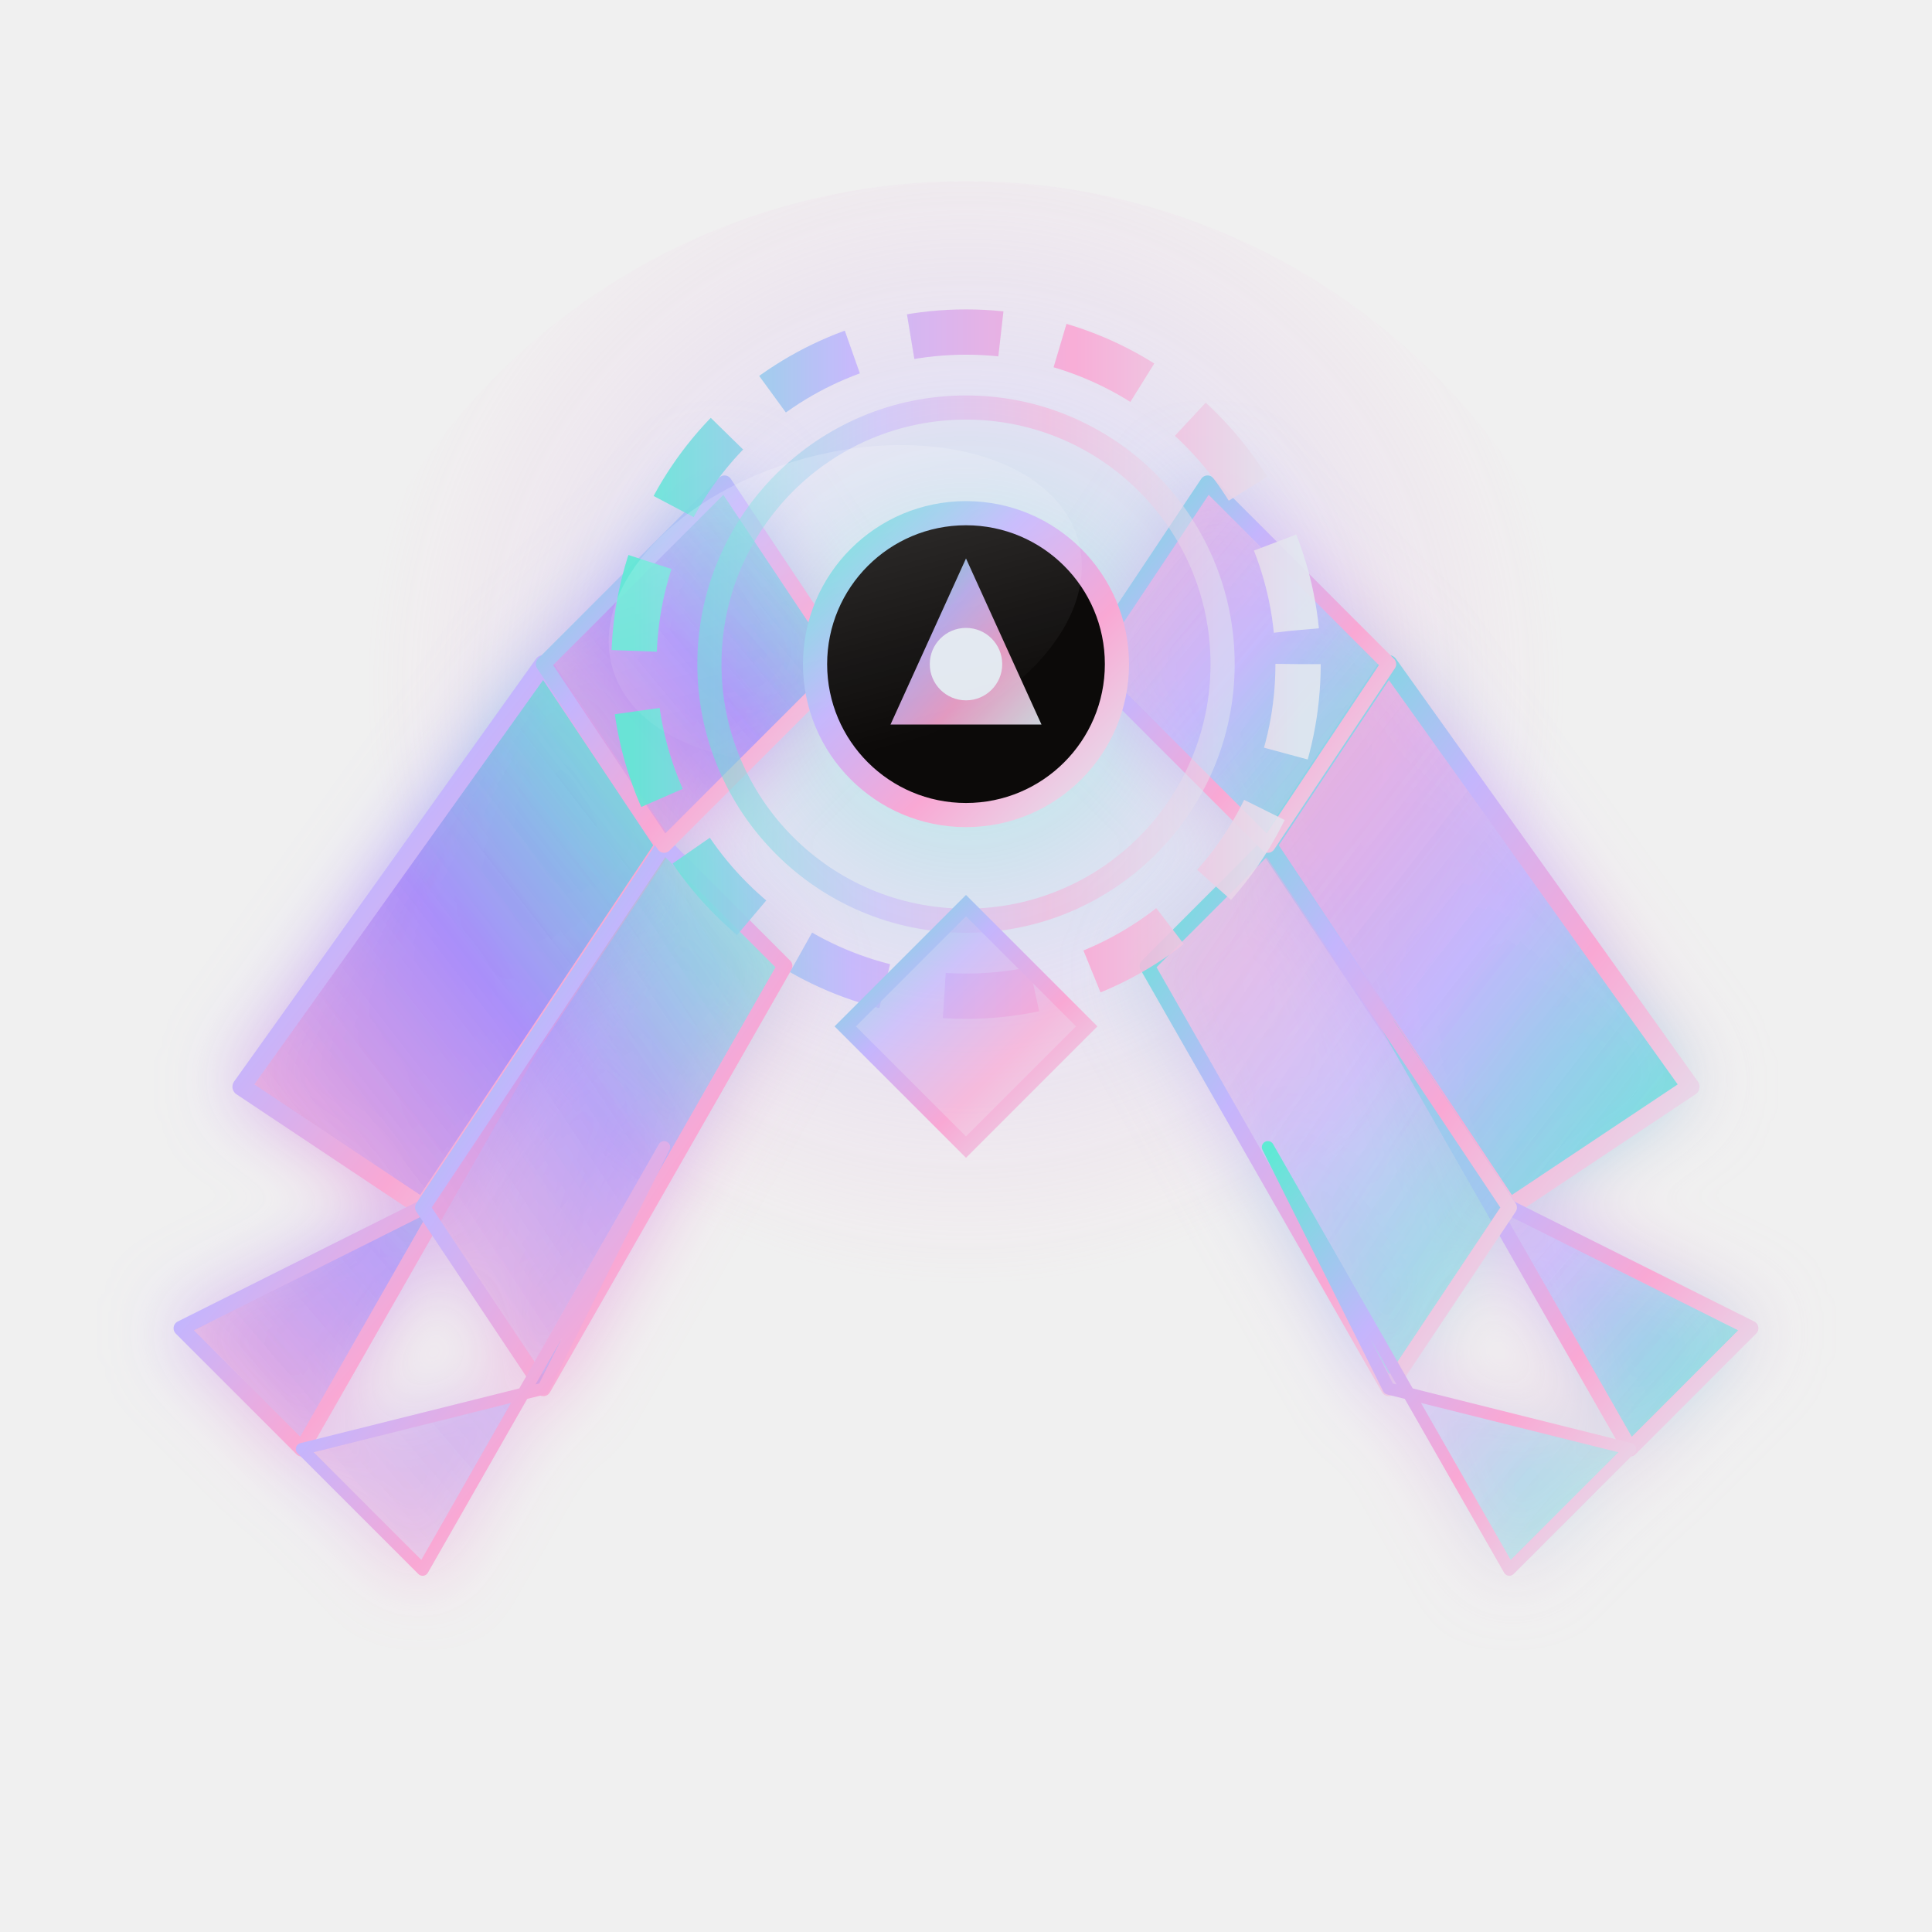
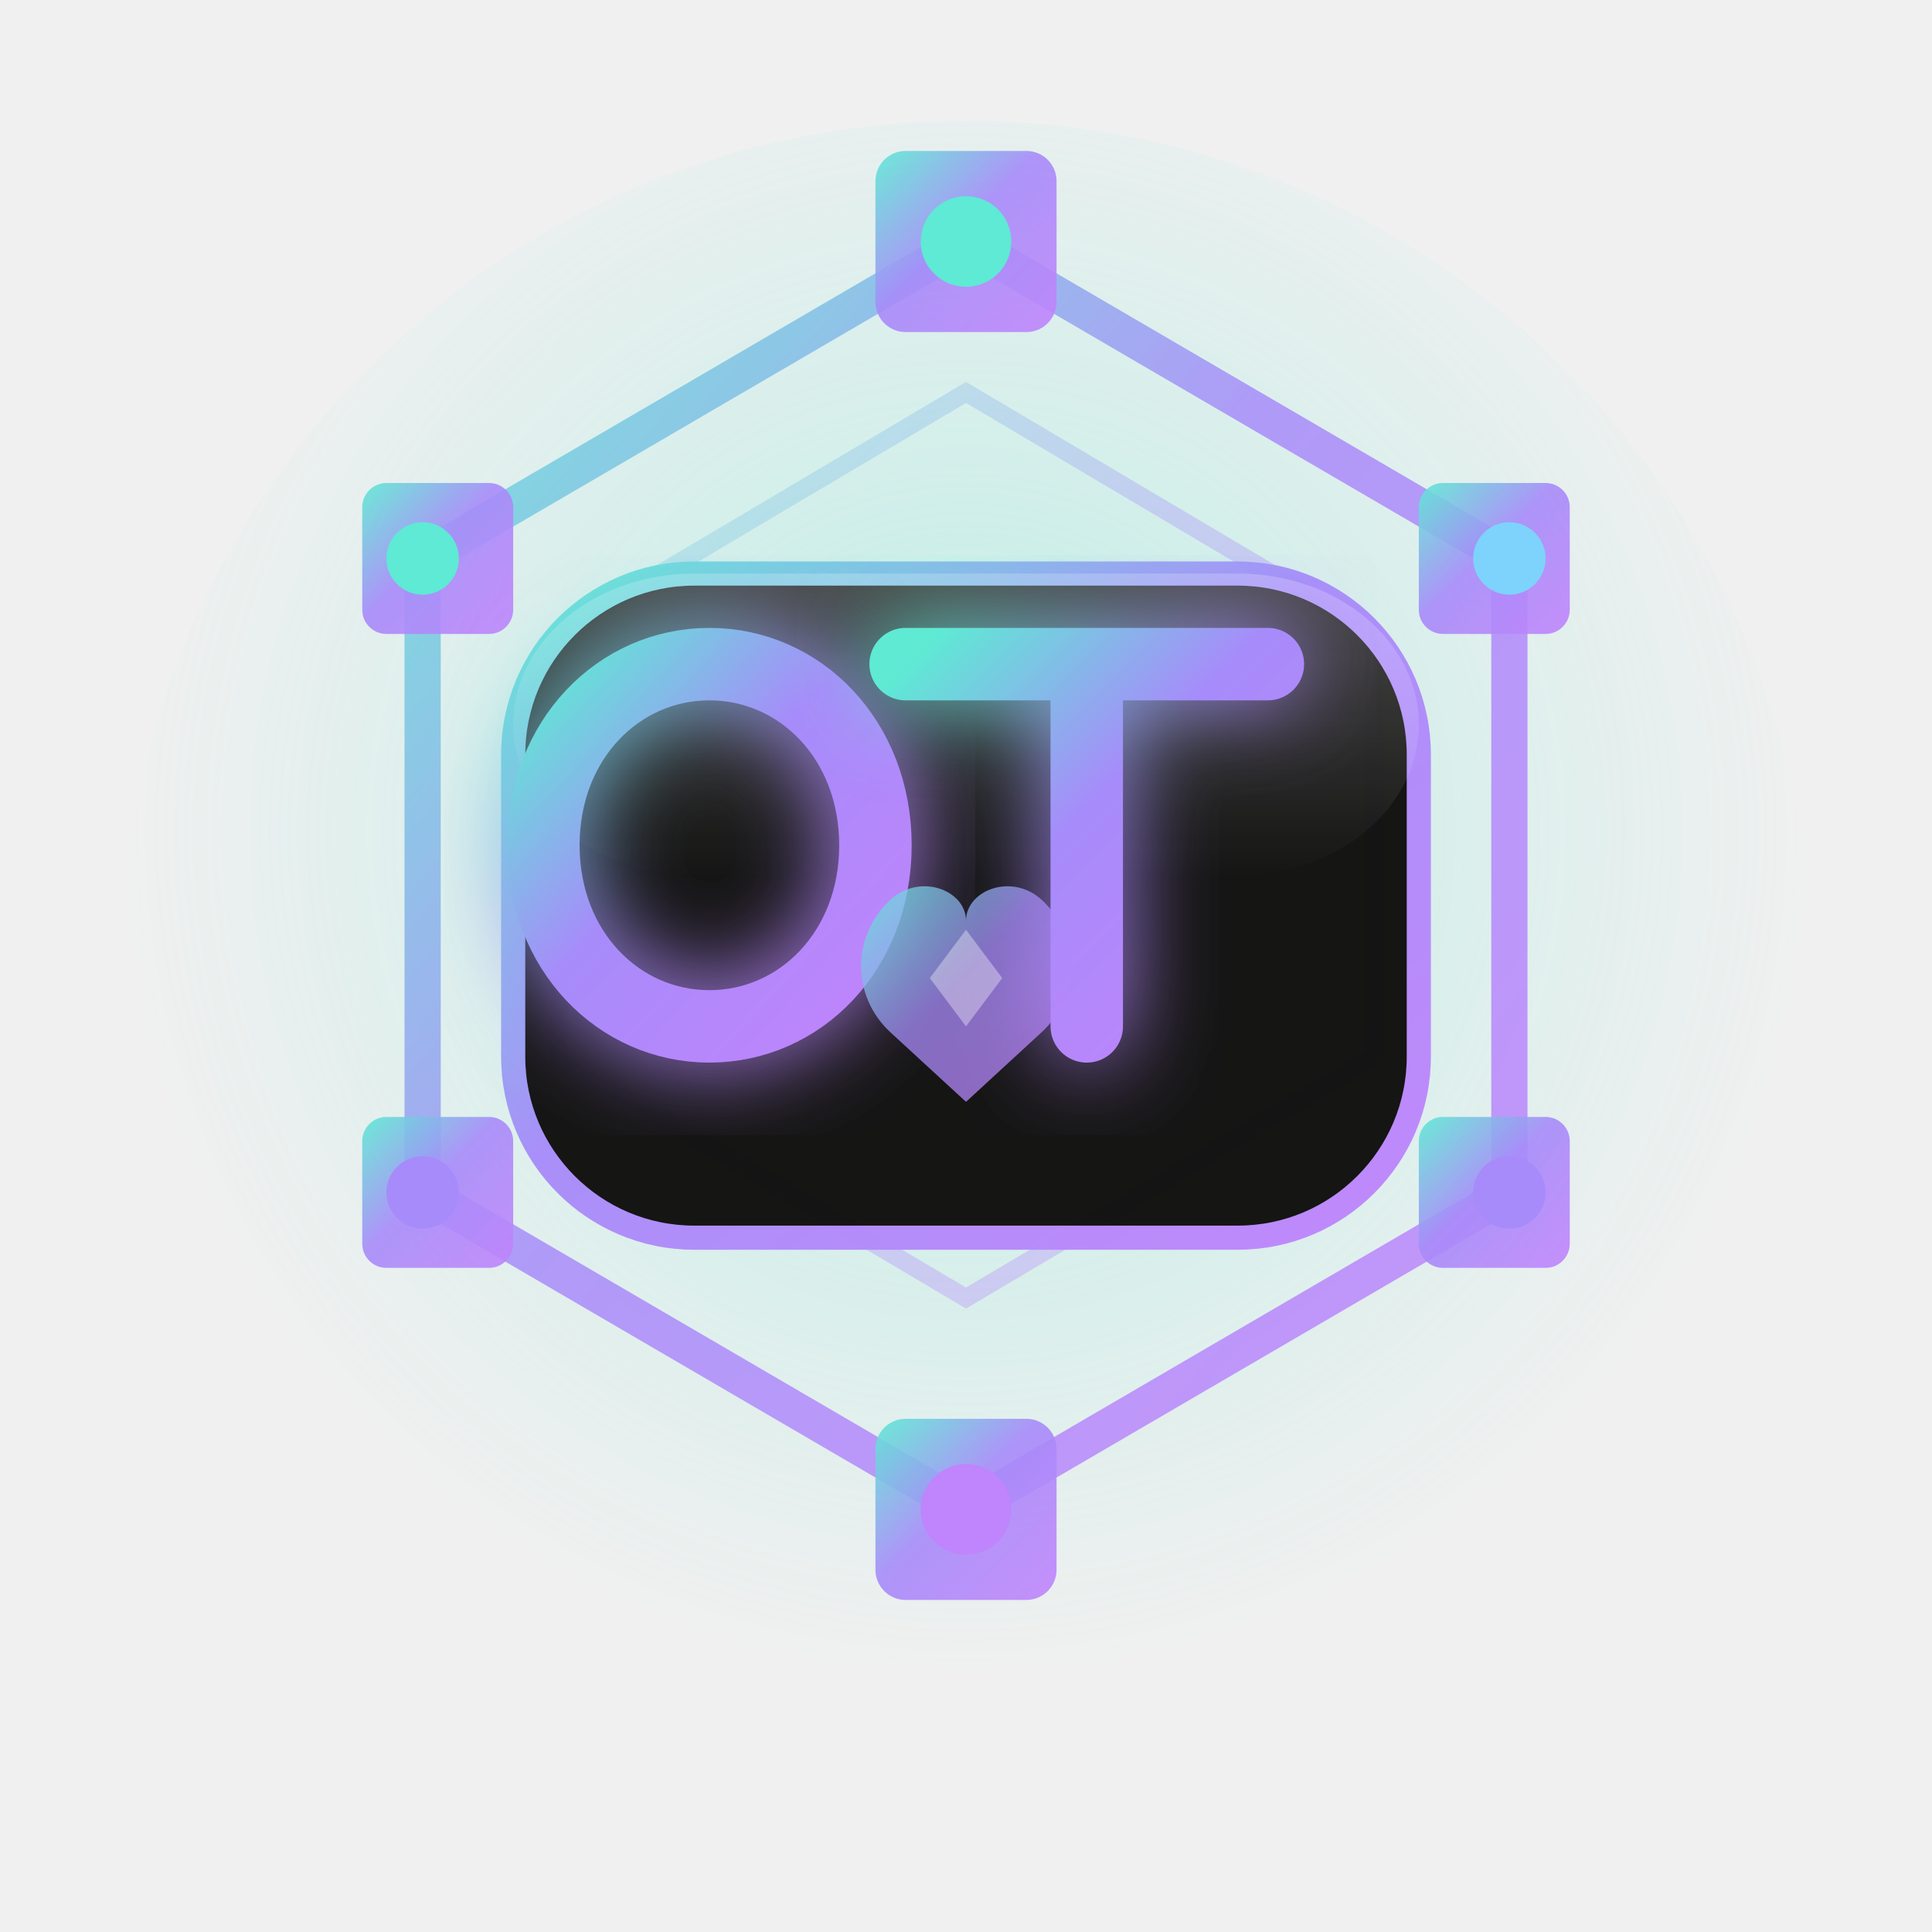
<svg xmlns="http://www.w3.org/2000/svg" width="64" height="64" viewBox="0 0 64 64" fill="none" aria-hidden="true">
  <defs>
-     <linearGradient id="holo-main" x1="0%" y1="0%" x2="100%" y2="100%">
+     <linearGradient id="tc-holo" x1="0%" y1="0%" x2="100%" y2="100%">
      <stop offset="0%" stop-color="#5eead4" />
-       <stop offset="35%" stop-color="#c4b5fd" />
-       <stop offset="65%" stop-color="#f9a8d4" />
-       <stop offset="100%" stop-color="#e2e8f0" />
+       <stop offset="45%" stop-color="#a78bfa" />
+       <stop offset="100%" stop-color="#c084fc" />
    </linearGradient>
-     <linearGradient id="holo-wing-l" x1="100%" y1="0%" x2="0%" y2="100%">
-       <stop offset="0%" stop-color="#64f4d0" stop-opacity="0.95" />
-       <stop offset="50%" stop-color="#a78bfa" stop-opacity="0.85" />
-       <stop offset="100%" stop-color="#f9a8d4" stop-opacity="0.7" />
-     </linearGradient>
-     <linearGradient id="holo-wing-r" x1="0%" y1="0%" x2="100%" y2="100%">
-       <stop offset="0%" stop-color="#f9a8d4" stop-opacity="0.7" />
-       <stop offset="50%" stop-color="#c4b5fd" stop-opacity="0.85" />
-       <stop offset="100%" stop-color="#5eead4" stop-opacity="0.95" />
-     </linearGradient>
-     <radialGradient id="halo-glow" cx="50%" cy="38%" r="45%">
-       <stop offset="0%" stop-color="#5eead4" stop-opacity="0.5" />
-       <stop offset="50%" stop-color="#c4b5fd" stop-opacity="0.25" />
-       <stop offset="100%" stop-color="#f9a8d4" stop-opacity="0" />
-     </radialGradient>
-     <linearGradient id="halo-ring" x1="0%" y1="0%" x2="100%" y2="0%">
-       <stop offset="0%" stop-color="#5eead4" />
-       <stop offset="33%" stop-color="#c4b5fd" />
-       <stop offset="66%" stop-color="#f9a8d4" />
-       <stop offset="100%" stop-color="#e2e8f0" />
-     </linearGradient>
-     <linearGradient id="shine" x1="0%" y1="0%" x2="0%" y2="100%">
-       <stop offset="0%" stop-color="#ffffff" stop-opacity="0.6" />
+     <linearGradient id="tc-shine" x1="0%" y1="0%" x2="0%" y2="100%">
+       <stop offset="0%" stop-color="#ffffff" stop-opacity="0.45" />
      <stop offset="100%" stop-color="#ffffff" stop-opacity="0" />
    </linearGradient>
-     <filter id="glow" x="-20%" y="-20%" width="140%" height="140%">
-       <feGaussianBlur stdDeviation="1.2" result="blur" />
+     <radialGradient id="tc-glow" cx="50%" cy="42%" r="50%">
+       <stop offset="0%" stop-color="#5eead4" stop-opacity="0.35" />
+       <stop offset="100%" stop-color="#5eead4" stop-opacity="0" />
+     </radialGradient>
+     <filter id="tc-soft-glow" x="-30%" y="-30%" width="160%" height="160%">
+       <feGaussianBlur stdDeviation="1.5" result="blur" />
      <feMerge>
        <feMergeNode in="blur" />
        <feMergeNode in="SourceGraphic" />
      </feMerge>
    </filter>
  </defs>
-   <circle cx="32" cy="28" r="22" fill="url(#halo-glow)" />
-   <g filter="url(#glow)">
-     <path d="M8 36 L18 22 L22 28 L14 40 Z" fill="url(#holo-wing-l)" stroke="url(#holo-main)" stroke-width="0.6" stroke-linejoin="round" />
-     <path d="M6 44 L14 40 L18 34 L10 48 Z" fill="url(#holo-wing-l)" fill-opacity="0.75" stroke="url(#holo-main)" stroke-width="0.5" stroke-linejoin="round" />
-     <path d="M14 40 L22 28 L26 32 L18 46 Z" fill="url(#holo-wing-l)" fill-opacity="0.6" stroke="url(#holo-main)" stroke-width="0.5" stroke-linejoin="round" />
-     <path d="M10 48 L18 46 L22 38 L14 52 Z" fill="url(#holo-wing-l)" fill-opacity="0.45" stroke="url(#holo-main)" stroke-width="0.4" stroke-linejoin="round" />
-     <path d="M18 22 L24 16 L28 22 L22 28 Z" fill="url(#holo-wing-l)" fill-opacity="0.85" stroke="url(#holo-main)" stroke-width="0.5" stroke-linejoin="round" />
+   <circle cx="32" cy="32" r="28" fill="url(#tc-glow)" />
+   <path d="M32 8 L50 18.5 V39.5 L32 50 L14 39.5 V18.5 Z" stroke="url(#tc-holo)" stroke-width="1.2" fill="none" opacity="0.85" />
+   <path d="M32 13 L45.5 21 V35 L32 43 L18.5 35 V21 Z" stroke="url(#tc-holo)" stroke-width="0.6" fill="none" opacity="0.35" />
+   <g fill="url(#tc-holo)" opacity="0.9">
+     <rect x="29" y="5" width="6" height="6" rx="1" transform="rotate(0 32 8)" />
+     <rect x="47" y="16" width="5" height="5" rx="0.8" />
+     <rect x="47" y="37" width="5" height="5" rx="0.8" />
+     <rect x="29" y="47" width="6" height="6" rx="1" />
+     <rect x="12" y="37" width="5" height="5" rx="0.8" />
+     <rect x="12" y="16" width="5" height="5" rx="0.8" />
  </g>
-   <g filter="url(#glow)">
-     <path d="M56 36 L46 22 L42 28 L50 40 Z" fill="url(#holo-wing-r)" stroke="url(#holo-main)" stroke-width="0.6" stroke-linejoin="round" />
-     <path d="M58 44 L50 40 L46 34 L54 48 Z" fill="url(#holo-wing-r)" fill-opacity="0.75" stroke="url(#holo-main)" stroke-width="0.5" stroke-linejoin="round" />
-     <path d="M50 40 L42 28 L38 32 L46 46 Z" fill="url(#holo-wing-r)" fill-opacity="0.6" stroke="url(#holo-main)" stroke-width="0.5" stroke-linejoin="round" />
-     <path d="M54 48 L46 46 L42 38 L50 52 Z" fill="url(#holo-wing-r)" fill-opacity="0.45" stroke="url(#holo-main)" stroke-width="0.4" stroke-linejoin="round" />
-     <path d="M46 22 L40 16 L36 22 L42 28 Z" fill="url(#holo-wing-r)" fill-opacity="0.85" stroke="url(#holo-main)" stroke-width="0.5" stroke-linejoin="round" />
-   </g>
-   <circle cx="32" cy="22" r="11" fill="none" stroke="url(#halo-ring)" stroke-width="1.5" stroke-dasharray="3 2" opacity="0.9" />
-   <circle cx="32" cy="22" r="8.5" fill="none" stroke="url(#halo-ring)" stroke-width="0.8" opacity="0.5" />
-   <circle cx="32" cy="22" r="5" fill="#0c0a09" stroke="url(#holo-main)" stroke-width="0.8" />
-   <path d="M32 18.5 L34.5 24 L29.5 24 Z" fill="url(#holo-main)" opacity="0.9" />
-   <circle cx="32" cy="22" r="1.2" fill="#e2e8f0" />
-   <line x1="32" y1="16.5" x2="32" y2="14" stroke="url(#holo-main)" stroke-width="0.7" stroke-linecap="round" />
-   <line x1="37.5" y1="22" x2="40" y2="22" stroke="url(#holo-main)" stroke-width="0.7" stroke-linecap="round" />
-   <line x1="32" y1="27.5" x2="32" y2="30" stroke="url(#holo-main)" stroke-width="0.7" stroke-linecap="round" />
-   <line x1="26.5" y1="22" x2="24" y2="22" stroke="url(#holo-main)" stroke-width="0.7" stroke-linecap="round" />
-   <path d="M28 34 L32 30 L36 34 L32 38 Z" fill="url(#holo-main)" fill-opacity="0.7" stroke="url(#holo-main)" stroke-width="0.5" />
-   <ellipse cx="28" cy="20" rx="8" ry="5" fill="url(#shine)" opacity="0.3" transform="rotate(-15 28 20)" />
+   <circle cx="32" cy="8" r="1.5" fill="#5eead4" />
+   <circle cx="50" cy="18.5" r="1.2" fill="#7dd3fc" />
+   <circle cx="50" cy="39.5" r="1.2" fill="#a78bfa" />
+   <circle cx="32" cy="50" r="1.5" fill="#c084fc" />
+   <circle cx="14" cy="39.5" r="1.2" fill="#a78bfa" />
+   <circle cx="14" cy="18.5" r="1.2" fill="#5eead4" />
+   <rect x="17" y="19" width="30" height="22" rx="6" fill="#0c0a09" stroke="url(#tc-holo)" stroke-width="0.8" opacity="0.95" />
+   <rect x="17" y="19" width="30" height="10" rx="6" fill="url(#tc-shine)" opacity="0.5" />
+   <path d="M27 28 C27 24.5 24.5 22 21.5 22 C18.5 22 16 24.5 16 28 C16 31.5 18.5 34 21.5 34 C24.5 34 27 31.5 27 28" stroke="url(#tc-holo)" stroke-width="2.4" fill="none" stroke-linecap="round" transform="translate(2 0)" filter="url(#tc-soft-glow)" />
+   <path d="M30 22 H42 M36 22 V34" stroke="url(#tc-holo)" stroke-width="2.4" fill="none" stroke-linecap="round" filter="url(#tc-soft-glow)" />
+   <path d="M32 36.5 L29.5 34.2 C28.2 33 28.2 31 29.5 29.8 C30.5 28.9 32 29.5 32 30.5 C32 29.5 33.5 28.9 34.5 29.8 C35.8 31 35.8 33 34.5 34.2 Z" fill="url(#tc-holo)" opacity="0.75" />
+   <path d="M32 30.8 L33.2 32.4 L32 34 L30.8 32.4 Z" fill="#ffffff" opacity="0.35" />
</svg>
